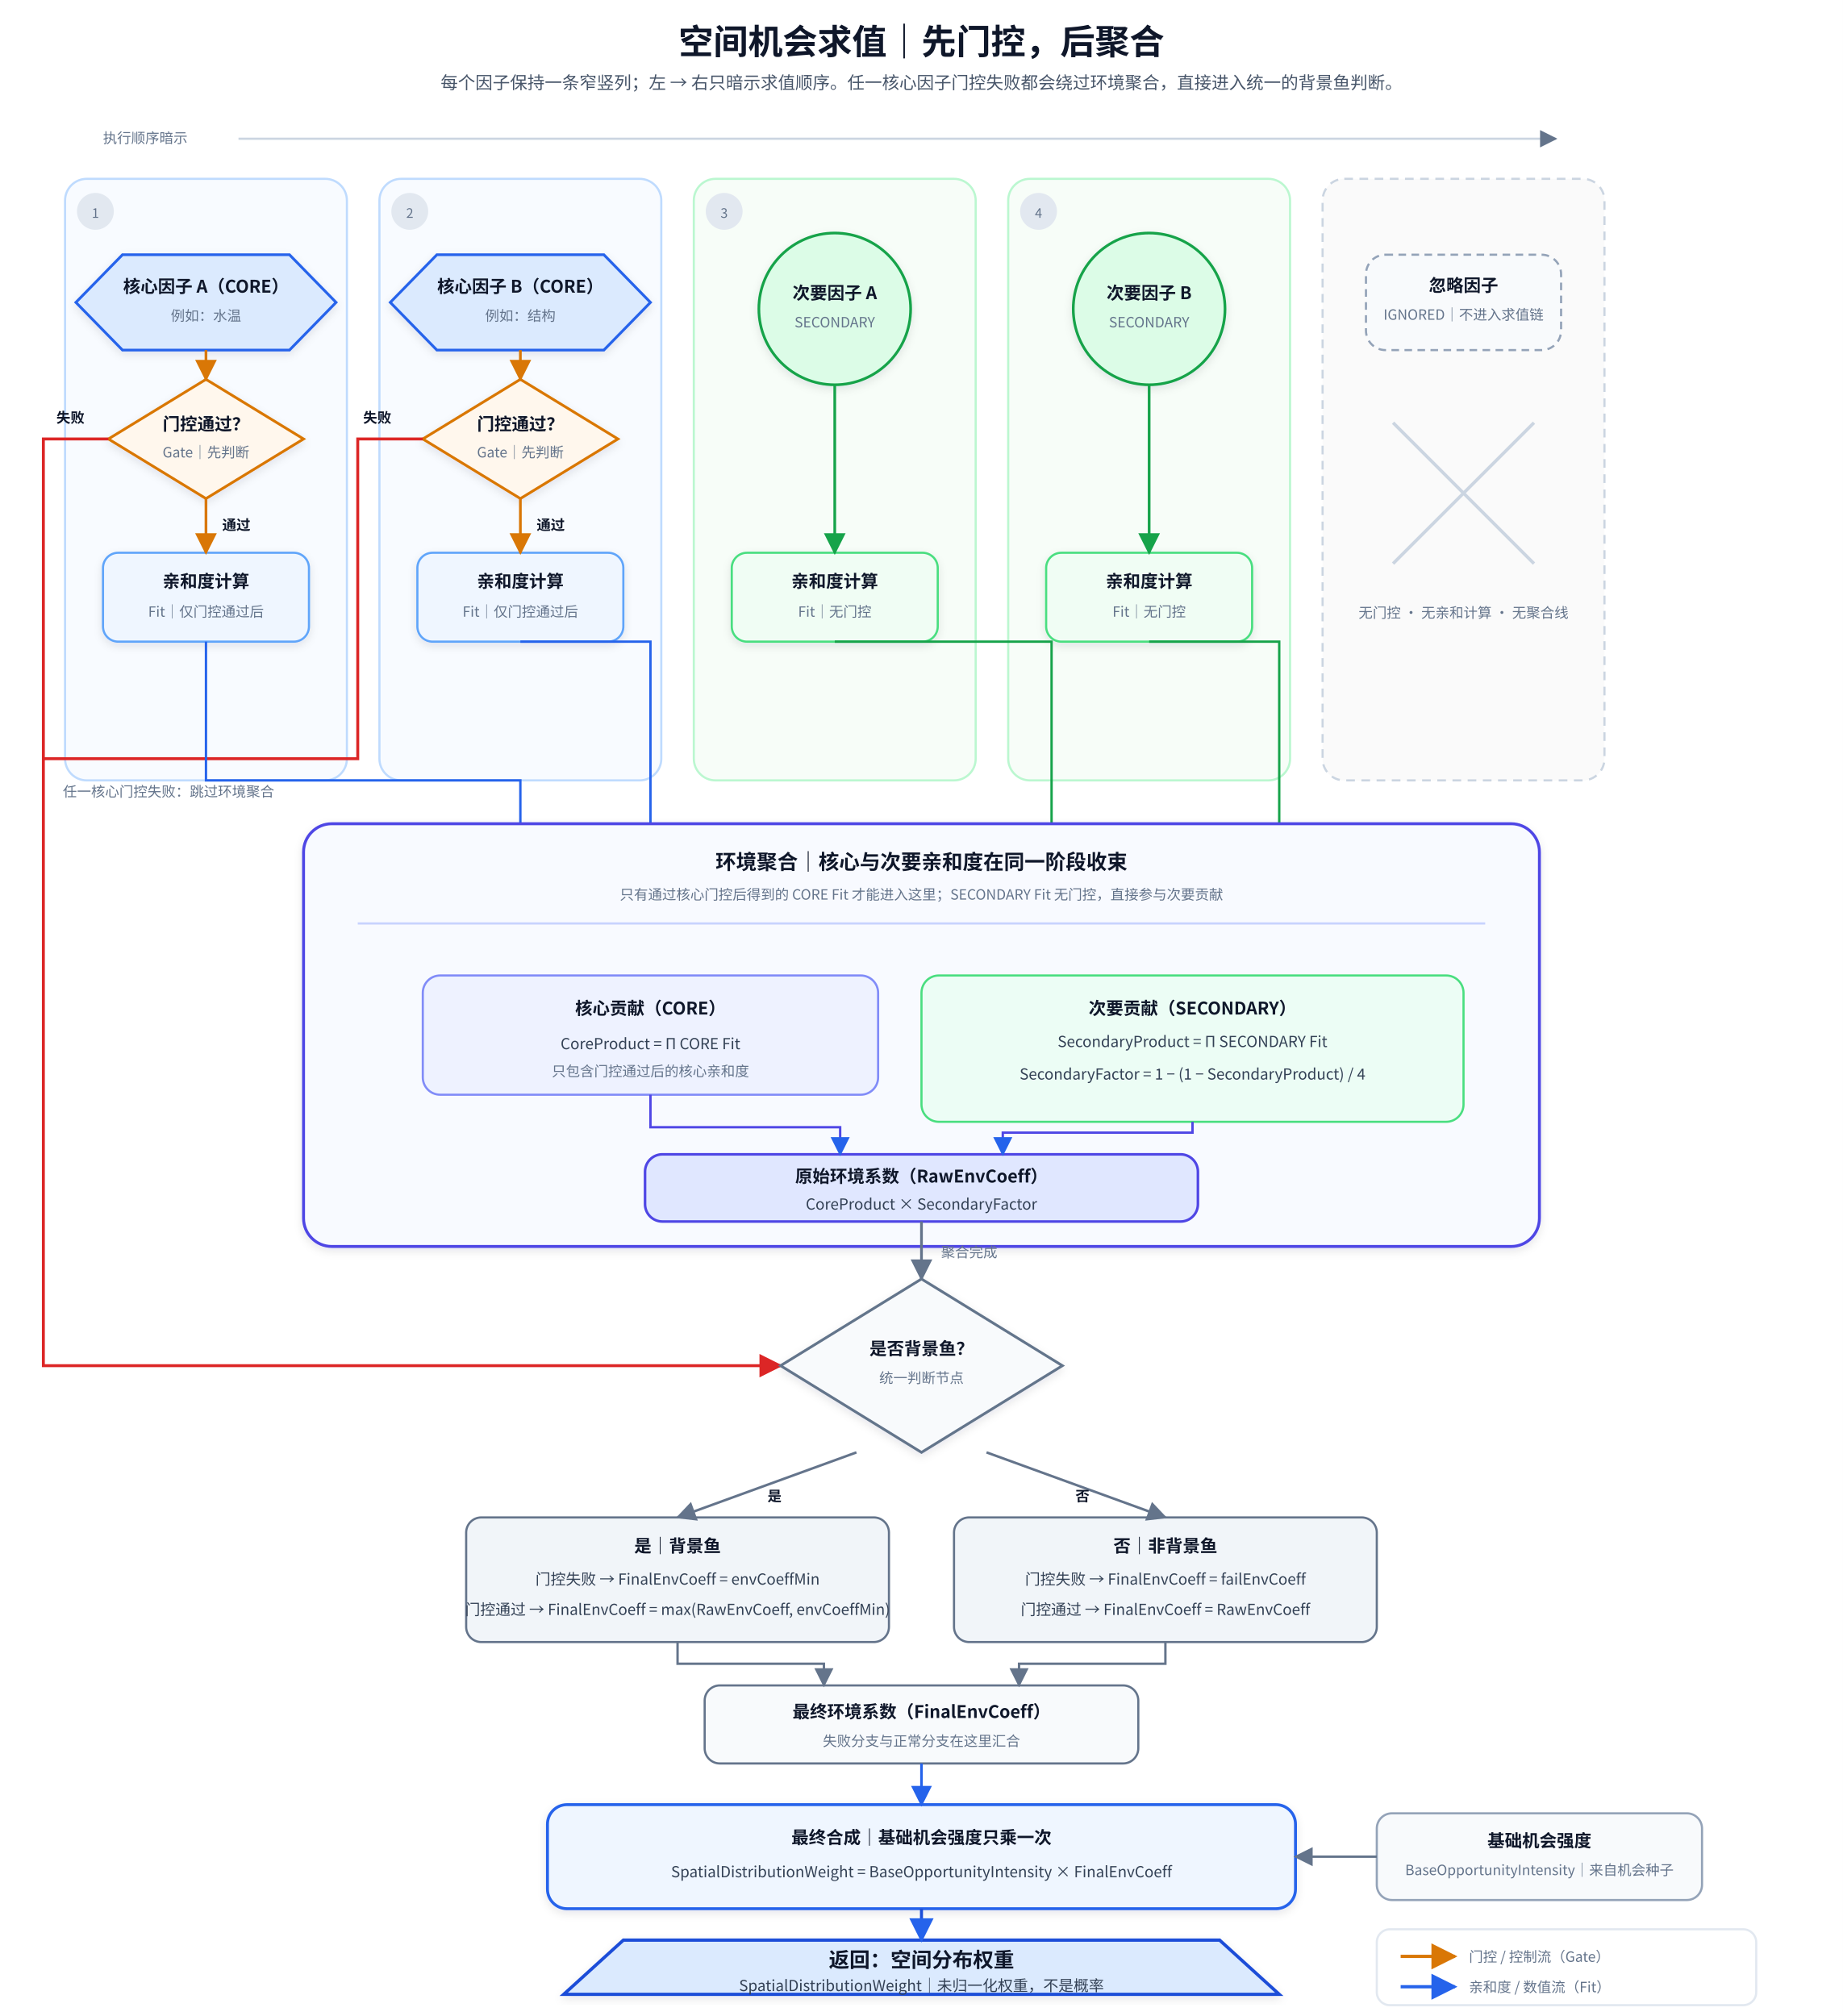
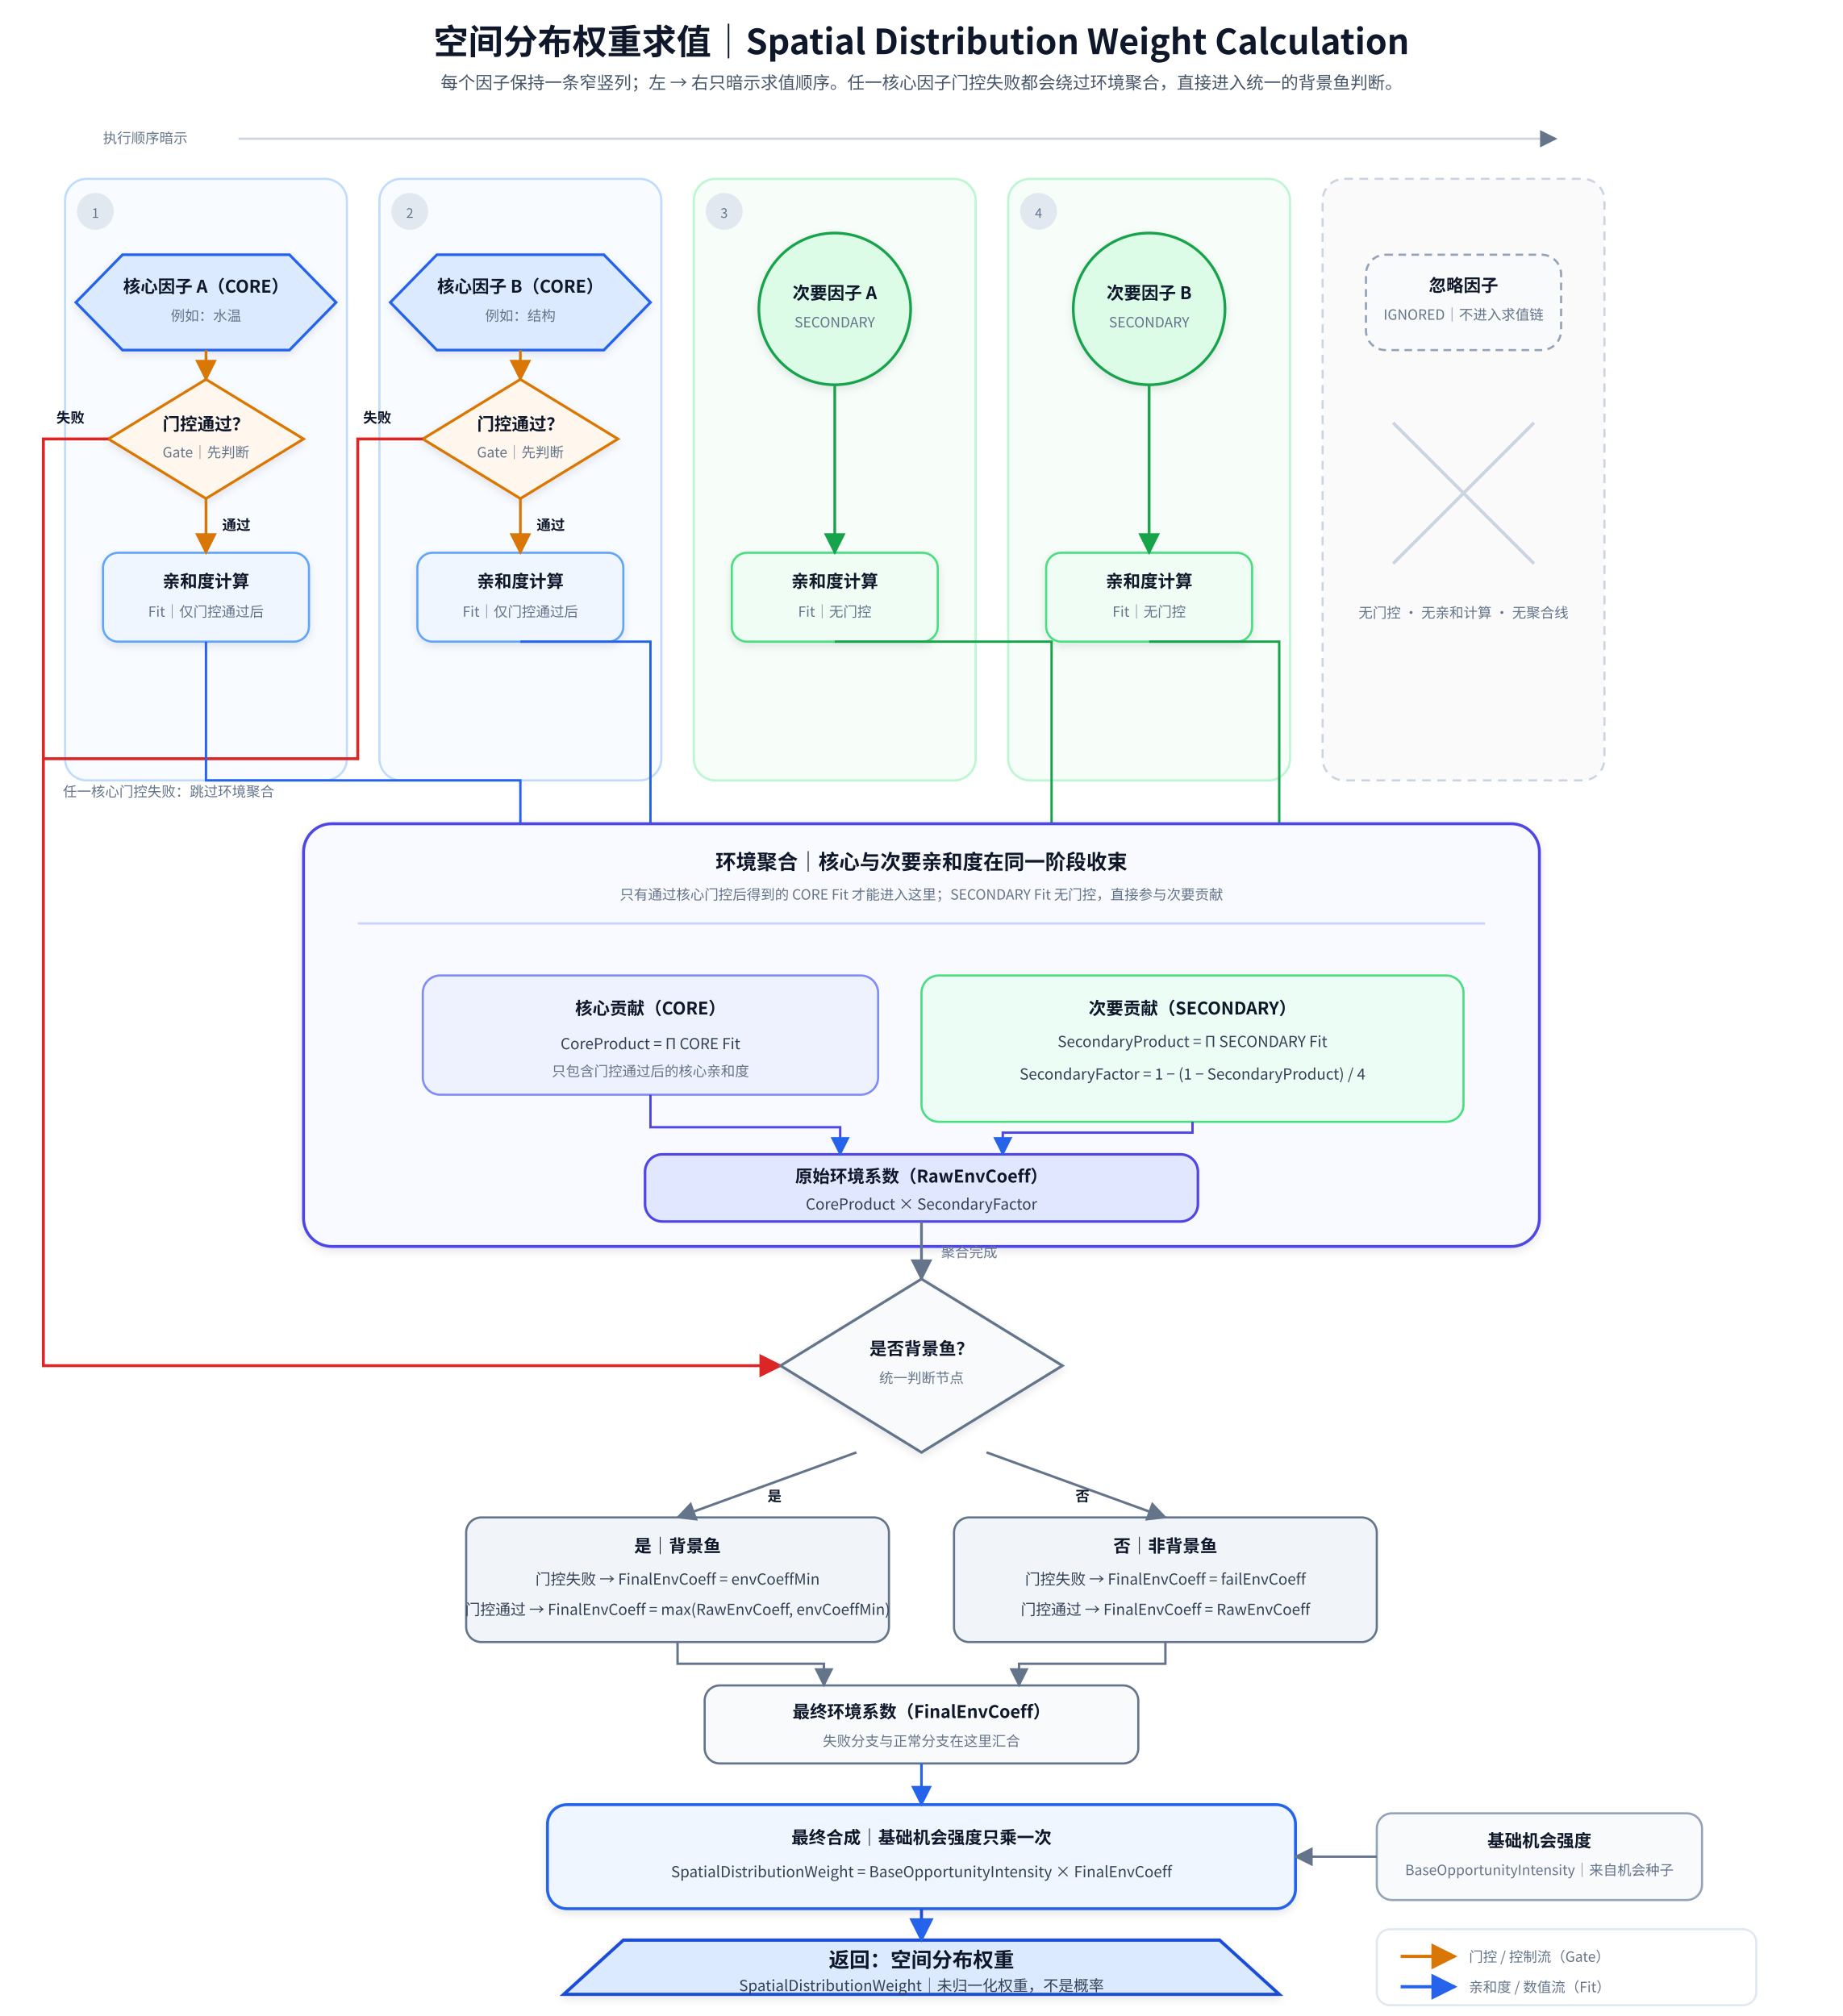
<svg xmlns="http://www.w3.org/2000/svg" width="1700" height="1860" viewBox="0 0 1700 1860">
  <defs>
    <marker id="arrowBlue" viewBox="0 0 10 10" refX="9" refY="5" markerWidth="8" markerHeight="8" orient="auto">
      <path d="M0 0L10 5L0 10Z" fill="#2563eb" />
    </marker>
    <marker id="arrowGreen" viewBox="0 0 10 10" refX="9" refY="5" markerWidth="8" markerHeight="8" orient="auto">
      <path d="M0 0L10 5L0 10Z" fill="#16a34a" />
    </marker>
    <marker id="arrowOrange" viewBox="0 0 10 10" refX="9" refY="5" markerWidth="8" markerHeight="8" orient="auto">
      <path d="M0 0L10 5L0 10Z" fill="#d97706" />
    </marker>
    <marker id="arrowRed" viewBox="0 0 10 10" refX="9" refY="5" markerWidth="8" markerHeight="8" orient="auto">
      <path d="M0 0L10 5L0 10Z" fill="#dc2626" />
    </marker>
    <marker id="arrowGray" viewBox="0 0 10 10" refX="9" refY="5" markerWidth="8" markerHeight="8" orient="auto">
      <path d="M0 0L10 5L0 10Z" fill="#64748b" />
    </marker>
    <filter id="shadow" x="-20%" y="-20%" width="140%" height="140%">
      <feDropShadow dx="0" dy="3" stdDeviation="4" flood-color="#0f172a" flood-opacity=".10" />
    </filter>
    <style>
    text{font-family:"Noto Sans CJK SC","Microsoft YaHei",sans-serif;fill:#0f172a}
    .title{font-size:32px;font-weight:700}.sub{font-size:16px;fill:#475569}
    .section{font-size:19px;font-weight:700}.node{font-size:16px;font-weight:700}
    .body{font-size:14px;fill:#334155}.small{font-size:13px;fill:#64748b}
    .tiny{font-size:12px;fill:#64748b}.edge{font-size:13px;font-weight:700}
  </style>
  </defs>
  <rect width="1700" height="1860" fill="#fff" />
-   <text x="850" y="50" text-anchor="middle" class="title">空间机会求值｜先门控，后聚合</text>
+   <text x="850" y="50" text-anchor="middle" class="title">空间分布权重求值｜Spatial Distribution Weight Calculation</text>
  <text x="850" y="82" text-anchor="middle" class="sub">每个因子保持一条窄竖列；左 → 右只暗示求值顺序。任一核心因子门控失败都会绕过环境聚合，直接进入统一的背景鱼判断。</text>
  <text x="95" y="132" class="small">执行顺序暗示</text>
  <line x1="220" y1="128" x2="1435" y2="128" stroke="#cbd5e1" stroke-width="2" marker-end="url(#arrowGray)" />
  <rect x="60" y="165" width="260" height="555" rx="20" fill="#f8fbff" stroke="#bfdbfe" stroke-width="2" />
  <rect x="350" y="165" width="260" height="555" rx="20" fill="#f8fbff" stroke="#bfdbfe" stroke-width="2" />
  <rect x="640" y="165" width="260" height="555" rx="20" fill="#f7fdf8" stroke="#bbf7d0" stroke-width="2" />
  <rect x="930" y="165" width="260" height="555" rx="20" fill="#f7fdf8" stroke="#bbf7d0" stroke-width="2" />
  <rect x="1220" y="165" width="260" height="555" rx="20" fill="#fafafa" stroke="#cbd5e1" stroke-width="2" stroke-dasharray="8 6" />
  <circle cx="88" cy="195" r="17" fill="#e2e8f0" />
  <text x="88" y="201" text-anchor="middle" class="tiny">1</text>
  <circle cx="378" cy="195" r="17" fill="#e2e8f0" />
  <text x="378" y="201" text-anchor="middle" class="tiny">2</text>
  <circle cx="668" cy="195" r="17" fill="#e2e8f0" />
  <text x="668" y="201" text-anchor="middle" class="tiny">3</text>
  <circle cx="958" cy="195" r="17" fill="#e2e8f0" />
  <text x="958" y="201" text-anchor="middle" class="tiny">4</text>
  <polygon points="113,235 267,235 310,279 267,323 113,323 70,279" fill="#dbeafe" stroke="#2563eb" stroke-width="2.5" filter="url(#shadow)" />
  <text x="190" y="270" text-anchor="middle" class="node">核心因子 A（CORE）</text>
  <text x="190" y="296" text-anchor="middle" class="small">例如：水温</text>
  <polygon points="190,350 280,405 190,460 100,405" fill="#fff7ed" stroke="#d97706" stroke-width="2.5" filter="url(#shadow)" />
  <text x="190" y="397" text-anchor="middle" class="node">门控通过？</text>
  <text x="190" y="422" text-anchor="middle" class="small">Gate｜先判断</text>
  <rect x="95" y="510" width="190" height="82" rx="14" fill="#eff6ff" stroke="#60a5fa" stroke-width="2" filter="url(#shadow)" />
  <text x="190" y="542" text-anchor="middle" class="node">亲和度计算</text>
  <text x="190" y="569" text-anchor="middle" class="small">Fit｜仅门控通过后</text>
  <path d="M190 323L190 350" fill="none" stroke="#d97706" stroke-width="2.5" marker-end="url(#arrowOrange)" />
  <path d="M190 460L190 510" fill="none" stroke="#d97706" stroke-width="2.5" marker-end="url(#arrowOrange)" />
  <text x="205" y="489" class="edge">通过</text>
  <polygon points="403,235 557,235 600,279 557,323 403,323 360,279" fill="#dbeafe" stroke="#2563eb" stroke-width="2.5" filter="url(#shadow)" />
  <text x="480" y="270" text-anchor="middle" class="node">核心因子 B（CORE）</text>
  <text x="480" y="296" text-anchor="middle" class="small">例如：结构</text>
  <polygon points="480,350 570,405 480,460 390,405" fill="#fff7ed" stroke="#d97706" stroke-width="2.5" filter="url(#shadow)" />
  <text x="480" y="397" text-anchor="middle" class="node">门控通过？</text>
  <text x="480" y="422" text-anchor="middle" class="small">Gate｜先判断</text>
  <rect x="385" y="510" width="190" height="82" rx="14" fill="#eff6ff" stroke="#60a5fa" stroke-width="2" filter="url(#shadow)" />
  <text x="480" y="542" text-anchor="middle" class="node">亲和度计算</text>
  <text x="480" y="569" text-anchor="middle" class="small">Fit｜仅门控通过后</text>
  <path d="M480 323L480 350" fill="none" stroke="#d97706" stroke-width="2.5" marker-end="url(#arrowOrange)" />
  <path d="M480 460L480 510" fill="none" stroke="#d97706" stroke-width="2.5" marker-end="url(#arrowOrange)" />
  <text x="495" y="489" class="edge">通过</text>
  <circle cx="770" cy="285" r="70" fill="#dcfce7" stroke="#16a34a" stroke-width="2.5" filter="url(#shadow)" />
  <text x="770" y="276" text-anchor="middle" class="node">次要因子 A</text>
  <text x="770" y="302" text-anchor="middle" class="small">SECONDARY</text>
  <rect x="675" y="510" width="190" height="82" rx="14" fill="#f0fdf4" stroke="#4ade80" stroke-width="2" filter="url(#shadow)" />
  <text x="770" y="542" text-anchor="middle" class="node">亲和度计算</text>
  <text x="770" y="569" text-anchor="middle" class="small">Fit｜无门控</text>
  <path d="M770 355L770 510" fill="none" stroke="#16a34a" stroke-width="2.5" marker-end="url(#arrowGreen)" />
  <circle cx="1060" cy="285" r="70" fill="#dcfce7" stroke="#16a34a" stroke-width="2.5" filter="url(#shadow)" />
  <text x="1060" y="276" text-anchor="middle" class="node">次要因子 B</text>
  <text x="1060" y="302" text-anchor="middle" class="small">SECONDARY</text>
  <rect x="965" y="510" width="190" height="82" rx="14" fill="#f0fdf4" stroke="#4ade80" stroke-width="2" filter="url(#shadow)" />
  <text x="1060" y="542" text-anchor="middle" class="node">亲和度计算</text>
  <text x="1060" y="569" text-anchor="middle" class="small">Fit｜无门控</text>
  <path d="M1060 355L1060 510" fill="none" stroke="#16a34a" stroke-width="2.5" marker-end="url(#arrowGreen)" />
  <rect x="1260" y="235" width="180" height="88" rx="18" fill="#f8fafc" stroke="#94a3b8" stroke-width="2" stroke-dasharray="7 5" />
  <text x="1350" y="269" text-anchor="middle" class="node">忽略因子</text>
  <text x="1350" y="295" text-anchor="middle" class="small">IGNORED｜不进入求值链</text>
  <line x1="1285" y1="390" x2="1415" y2="520" stroke="#cbd5e1" stroke-width="3" />
  <line x1="1415" y1="390" x2="1285" y2="520" stroke="#cbd5e1" stroke-width="3" />
  <text x="1350" y="570" text-anchor="middle" class="small">无门控 · 无亲和计算 · 无聚合线</text>
  <path d="M100 405L40 405L40 1260L720 1260" fill="none" stroke="#dc2626" stroke-width="2.7" marker-end="url(#arrowRed)" />
  <path d="M390 405L330 405L330 700L40 700" fill="none" stroke="#dc2626" stroke-width="2.7" />
  <text x="52" y="390" class="edge">失败</text>
  <text x="335" y="390" class="edge">失败</text>
  <text x="58" y="735" class="small">任一核心门控失败：跳过环境聚合</text>
  <path d="M190 592L190 720L480 720L480 900" fill="none" stroke="#2563eb" stroke-width="2.2" marker-end="url(#arrowBlue)" />
  <path d="M480 592L600 592L600 900" fill="none" stroke="#2563eb" stroke-width="2.2" marker-end="url(#arrowBlue)" />
  <path d="M770 592L970 592L970 900" fill="none" stroke="#16a34a" stroke-width="2.2" marker-end="url(#arrowGreen)" />
  <path d="M1060 592L1180 592L1180 900" fill="none" stroke="#16a34a" stroke-width="2.2" marker-end="url(#arrowGreen)" />
  <rect x="280" y="760" width="1140" height="390" rx="26" fill="#f8faff" stroke="#4f46e5" stroke-width="2.7" filter="url(#shadow)" />
  <text x="850" y="802" text-anchor="middle" class="section">环境聚合｜核心与次要亲和度在同一阶段收束</text>
  <text x="850" y="830" text-anchor="middle" class="small">只有通过核心门控后得到的 CORE Fit 才能进入这里；SECONDARY Fit 无门控，直接参与次要贡献</text>
  <line x1="330" y1="852" x2="1370" y2="852" stroke="#c7d2fe" stroke-width="2" />
  <rect x="390" y="900" width="420" height="110" rx="16" fill="#eef2ff" stroke="#818cf8" stroke-width="2" />
  <text x="600" y="936" text-anchor="middle" class="node">核心贡献（CORE）</text>
  <text x="600" y="968" text-anchor="middle" class="body">CoreProduct = Π CORE Fit</text>
  <text x="600" y="993" text-anchor="middle" class="small">只包含门控通过后的核心亲和度</text>
  <rect x="850" y="900" width="500" height="135" rx="16" fill="#ecfdf5" stroke="#4ade80" stroke-width="2" />
  <text x="1100" y="936" text-anchor="middle" class="node">次要贡献（SECONDARY）</text>
  <text x="1100" y="966" text-anchor="middle" class="body">SecondaryProduct = Π SECONDARY Fit</text>
  <text x="1100" y="996" text-anchor="middle" class="body">SecondaryFactor = 1 − (1 − SecondaryProduct) / 4</text>
  <rect x="595" y="1065" width="510" height="62" rx="16" fill="#e0e7ff" stroke="#4f46e5" stroke-width="2.4" />
  <text x="850" y="1091" text-anchor="middle" class="node">原始环境系数（RawEnvCoeff）</text>
  <text x="850" y="1116" text-anchor="middle" class="body">CoreProduct × SecondaryFactor</text>
  <path d="M600 1010L600 1040L775 1040L775 1065" fill="none" stroke="#4f46e5" stroke-width="2.2" marker-end="url(#arrowBlue)" />
  <path d="M1100 1035L1100 1045L925 1045L925 1065" fill="none" stroke="#4f46e5" stroke-width="2.2" marker-end="url(#arrowBlue)" />
  <path d="M850 1127L850 1180" fill="none" stroke="#64748b" stroke-width="2.5" marker-end="url(#arrowGray)" />
  <text x="868" y="1160" class="small">聚合完成</text>
  <polygon points="850,1180 980,1260 850,1340 720,1260" fill="#f8fafc" stroke="#64748b" stroke-width="2.5" filter="url(#shadow)" />
  <text x="850" y="1250" text-anchor="middle" class="node">是否背景鱼？</text>
  <text x="850" y="1276" text-anchor="middle" class="small">统一判断节点</text>
  <rect x="430" y="1400" width="390" height="115" rx="14" fill="#f1f5f9" stroke="#64748b" stroke-width="2" />
  <text x="625" y="1432" text-anchor="middle" class="node">是｜背景鱼</text>
  <text x="625" y="1462" text-anchor="middle" class="body">门控失败 → FinalEnvCoeff = envCoeffMin</text>
  <text x="625" y="1490" text-anchor="middle" class="body">门控通过 → FinalEnvCoeff = max(RawEnvCoeff, envCoeffMin)</text>
  <rect x="880" y="1400" width="390" height="115" rx="14" fill="#f1f5f9" stroke="#64748b" stroke-width="2" />
  <text x="1075" y="1432" text-anchor="middle" class="node">否｜非背景鱼</text>
  <text x="1075" y="1462" text-anchor="middle" class="body">门控失败 → FinalEnvCoeff = failEnvCoeff</text>
  <text x="1075" y="1490" text-anchor="middle" class="body">门控通过 → FinalEnvCoeff = RawEnvCoeff</text>
  <path d="M790 1340L625 1400" fill="none" stroke="#64748b" stroke-width="2.3" marker-end="url(#arrowGray)" />
  <path d="M910 1340L1075 1400" fill="none" stroke="#64748b" stroke-width="2.3" marker-end="url(#arrowGray)" />
  <text x="708" y="1385" class="edge">是</text>
  <text x="992" y="1385" class="edge">否</text>
  <rect x="650" y="1555" width="400" height="72" rx="14" fill="#f8fafc" stroke="#64748b" stroke-width="2" />
  <text x="850" y="1585" text-anchor="middle" class="node">最终环境系数（FinalEnvCoeff）</text>
  <text x="850" y="1611" text-anchor="middle" class="small">失败分支与正常分支在这里汇合</text>
  <path d="M625 1515L625 1535L760 1535L760 1555" fill="none" stroke="#64748b" stroke-width="2.2" marker-end="url(#arrowGray)" />
  <path d="M1075 1515L1075 1535L940 1535L940 1555" fill="none" stroke="#64748b" stroke-width="2.2" marker-end="url(#arrowGray)" />
  <rect x="505" y="1665" width="690" height="96" rx="18" fill="#eff6ff" stroke="#2563eb" stroke-width="2.7" filter="url(#shadow)" />
  <text x="850" y="1701" text-anchor="middle" class="node">最终合成｜基础机会强度只乘一次</text>
  <text x="850" y="1732" text-anchor="middle" class="body">SpatialDistributionWeight = BaseOpportunityIntensity × FinalEnvCoeff</text>
  <rect x="1270" y="1673" width="300" height="80" rx="14" fill="#f8fafc" stroke="#94a3b8" stroke-width="2" />
  <text x="1420" y="1704" text-anchor="middle" class="node">基础机会强度</text>
  <text x="1420" y="1730" text-anchor="middle" class="small">BaseOpportunityIntensity｜来自机会种子</text>
  <path d="M850 1627L850 1665" fill="none" stroke="#2563eb" stroke-width="2.4" marker-end="url(#arrowBlue)" />
  <path d="M1270 1713L1195 1713" fill="none" stroke="#64748b" stroke-width="2.2" marker-end="url(#arrowGray)" />
  <polygon points="575,1790 1125,1790 1180,1840 520,1840" fill="#dbeafe" stroke="#1d4ed8" stroke-width="3" filter="url(#shadow)" />
  <text x="850" y="1815" text-anchor="middle" class="section">返回：空间分布权重</text>
  <text x="850" y="1837" text-anchor="middle" class="body">SpatialDistributionWeight｜未归一化权重，不是概率</text>
  <path d="M850 1761L850 1790" fill="none" stroke="#1d4ed8" stroke-width="2.8" marker-end="url(#arrowBlue)" />
  <rect x="1270" y="1780" width="350" height="70" rx="12" fill="#fff" stroke="#e2e8f0" stroke-width="2" />
  <line x1="1292" y1="1805" x2="1342" y2="1805" stroke="#d97706" stroke-width="3" marker-end="url(#arrowOrange)" />
  <text x="1355" y="1810" class="small">门控 / 控制流（Gate）</text>
  <line x1="1292" y1="1833" x2="1342" y2="1833" stroke="#2563eb" stroke-width="3" marker-end="url(#arrowBlue)" />
  <text x="1355" y="1838" class="small">亲和度 / 数值流（Fit）</text>
</svg>
